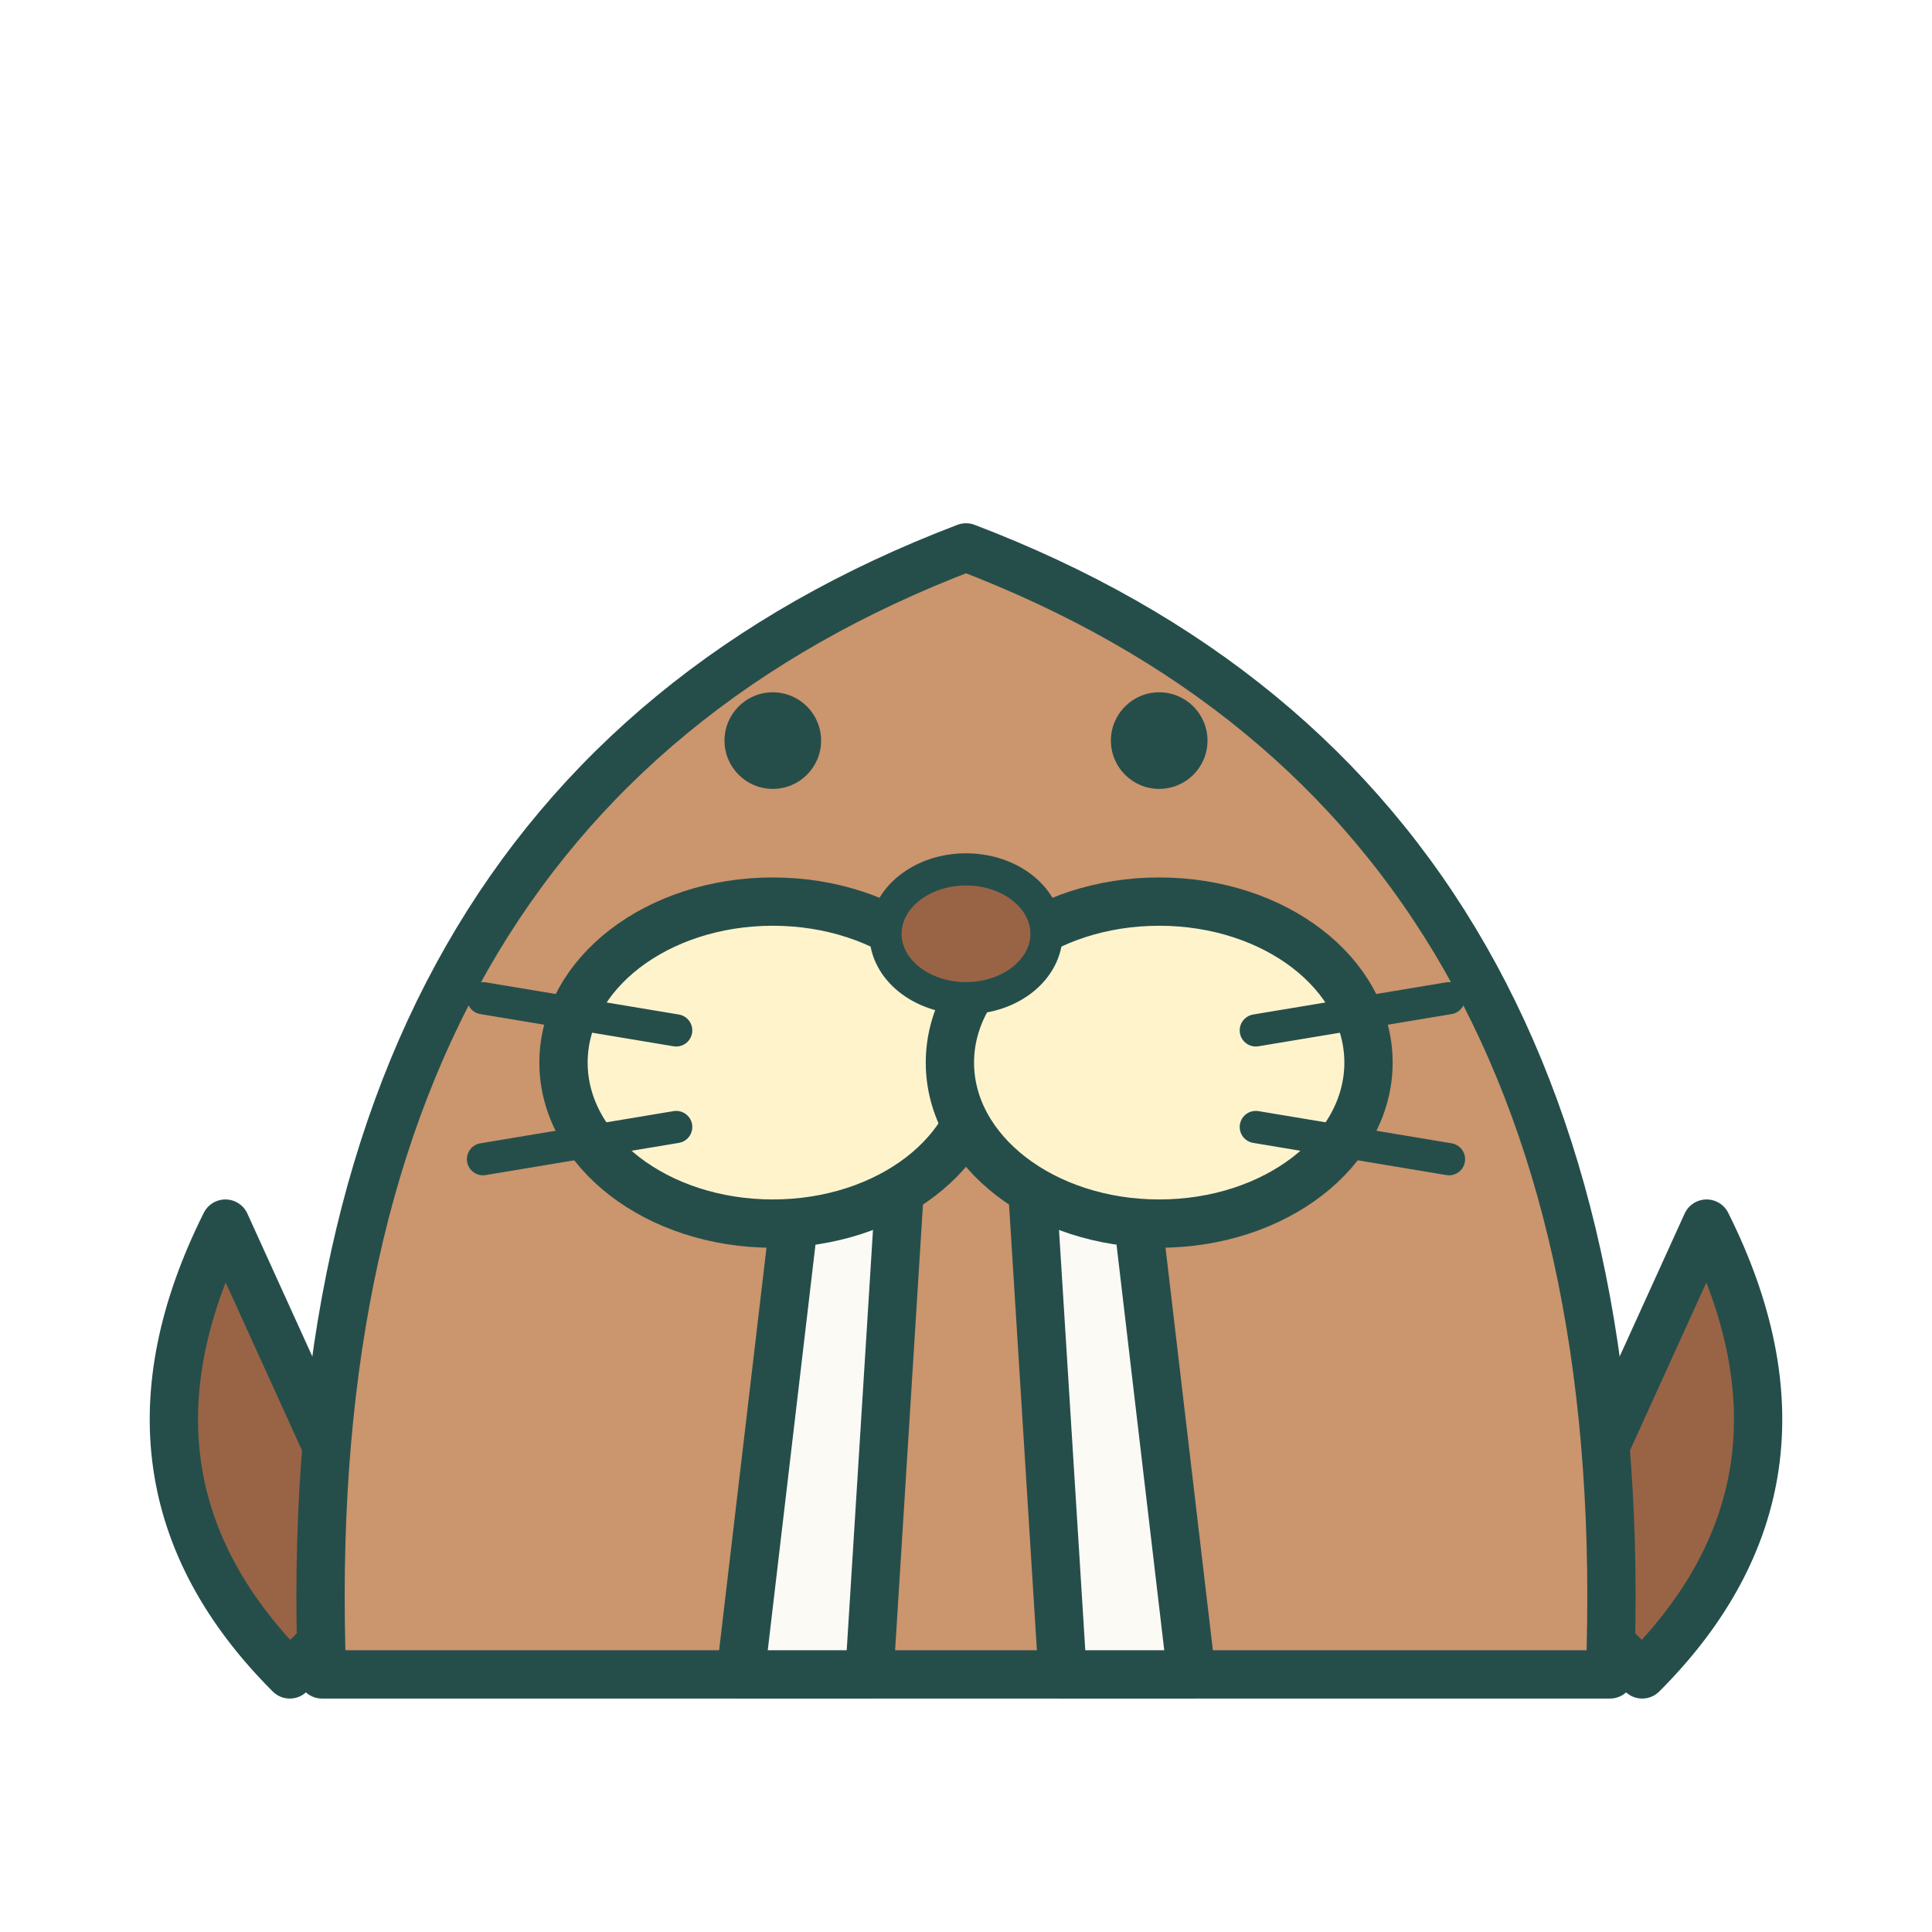
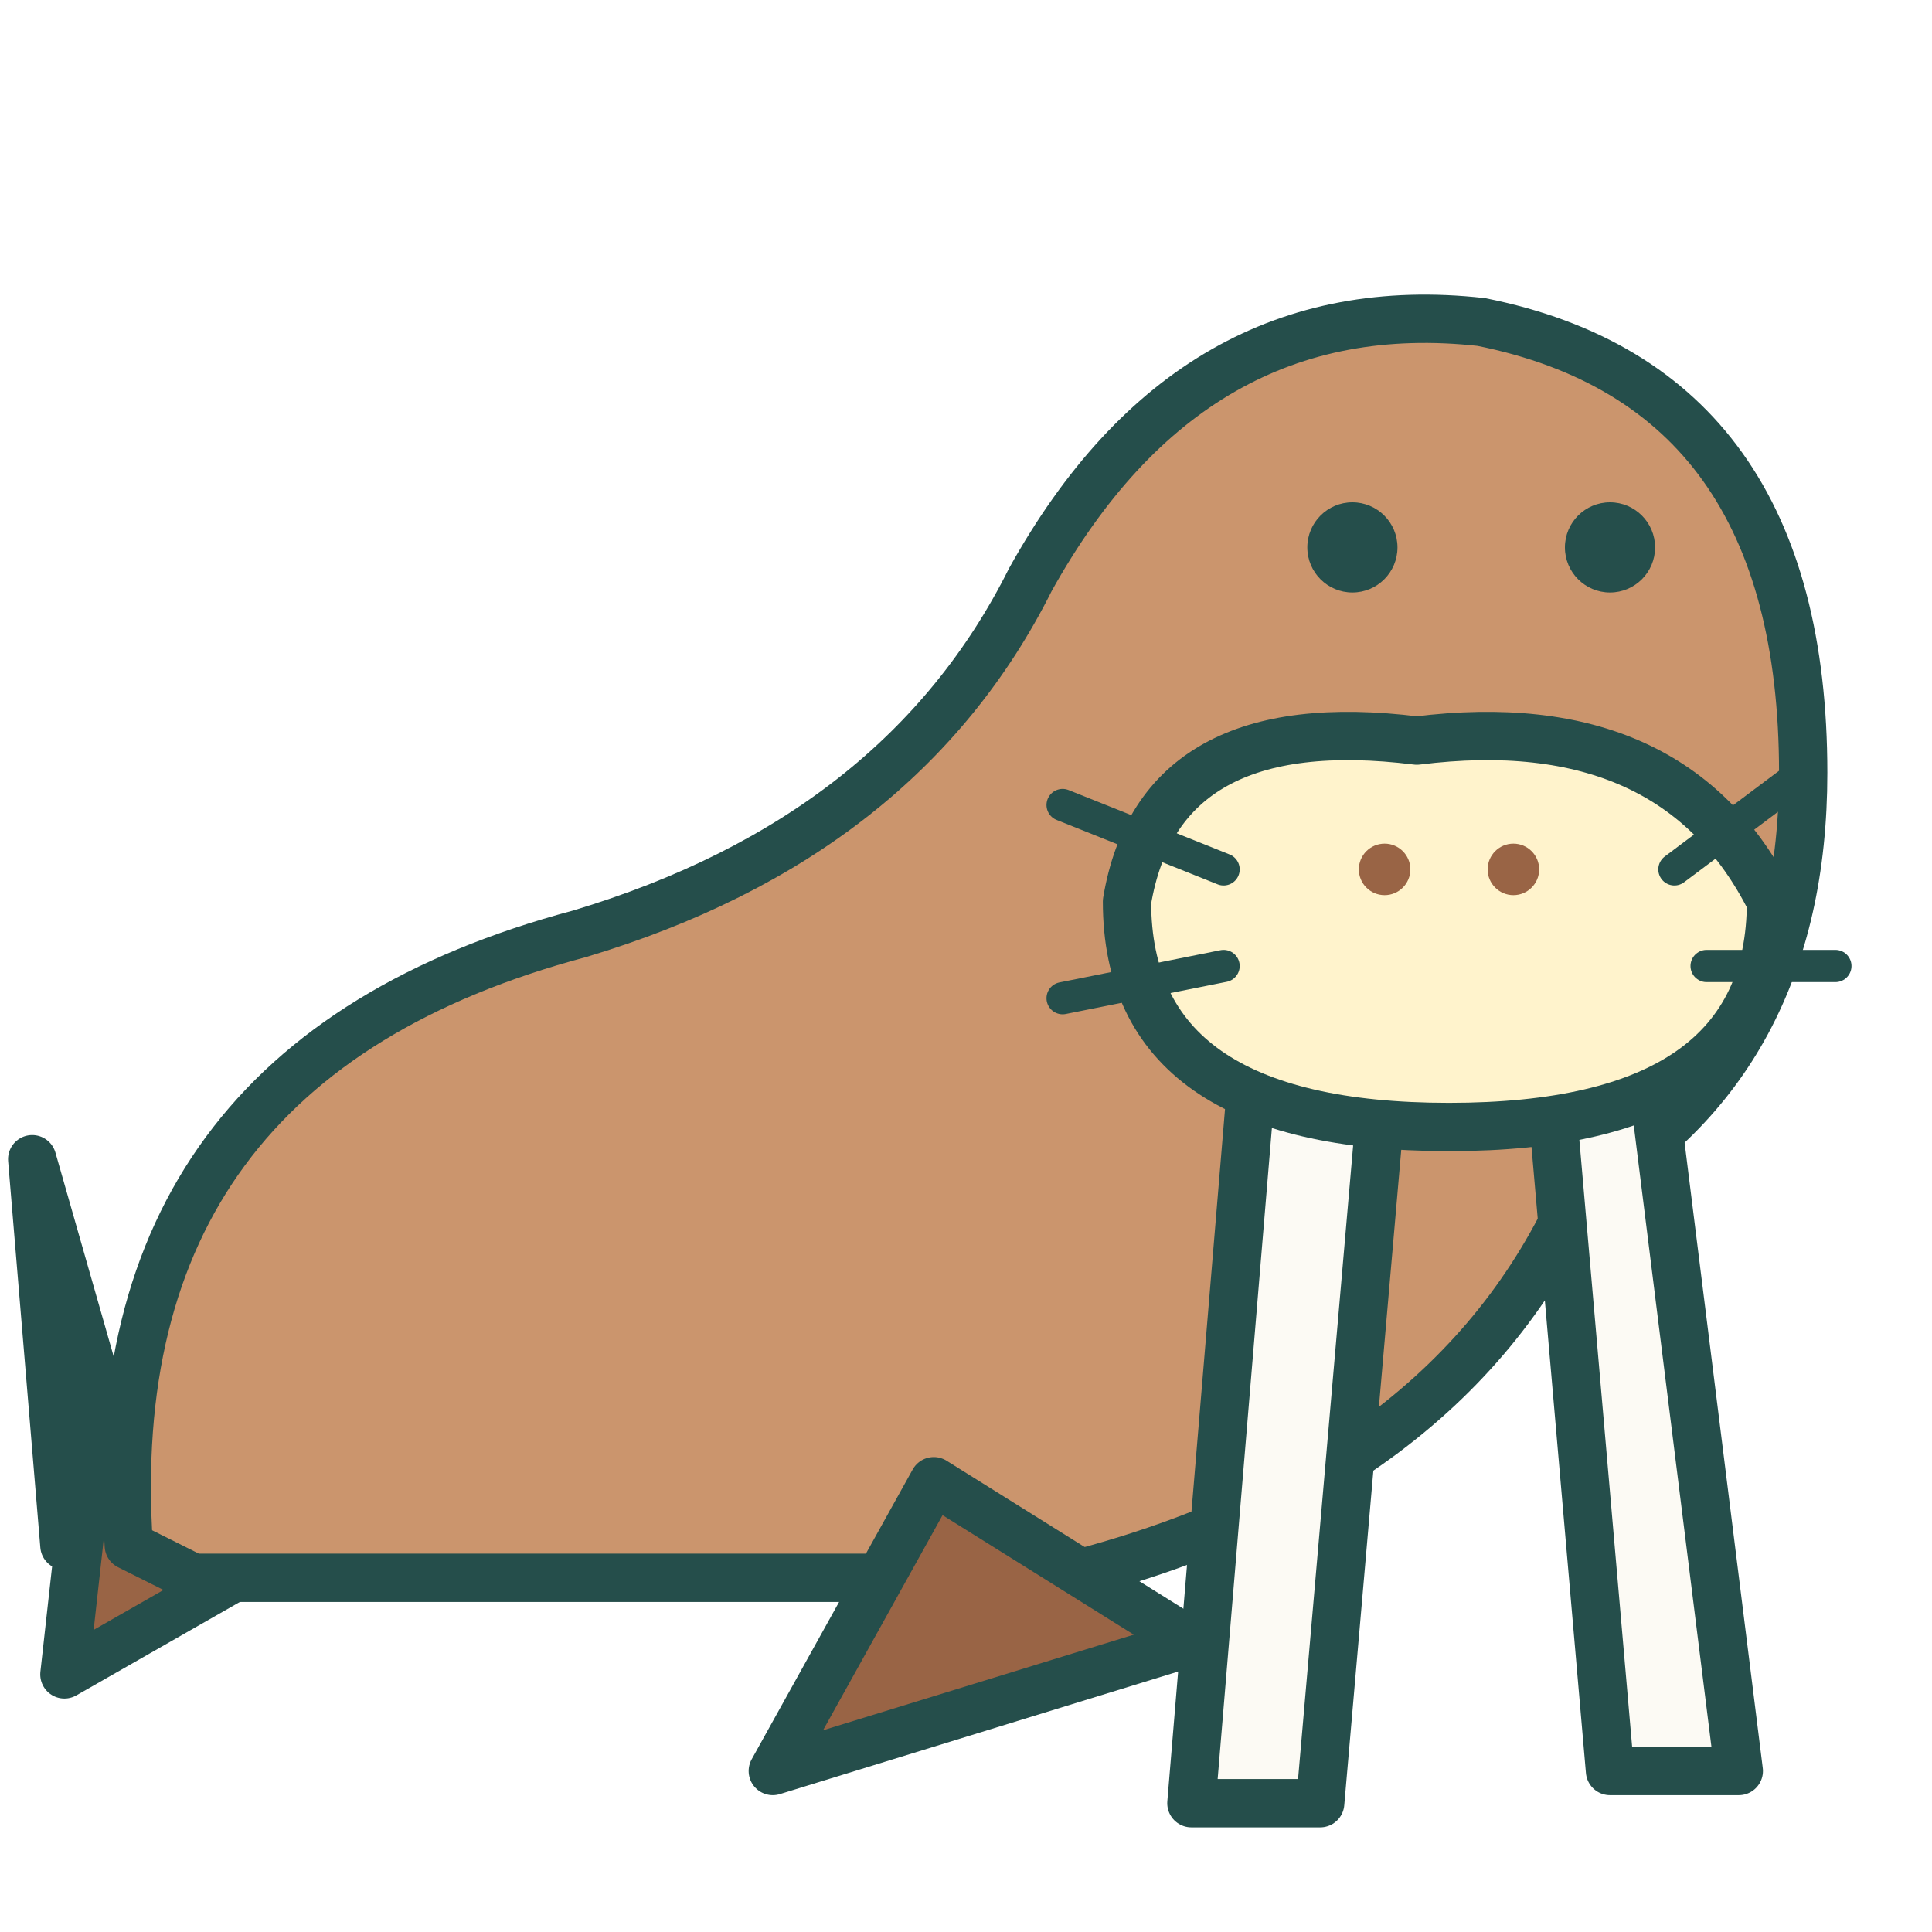
<svg xmlns="http://www.w3.org/2000/svg" viewBox="0 0 120 120">
  <g fill="none" stroke="#254E4B" stroke-width="3" stroke-linecap="round" stroke-linejoin="round">
-     <path d="M18 104Q6 92 14 76L24 98ZM102 104Q114 92 106 76L96 98Z" fill="#996445" />
-     <path d="M20 104Q18 50 60 34Q102 50 100 104Z" fill="#CB956D" />
-     <path d="M50 70L46 104L54 104L56 72ZM70 70L74 104L66 104L64 72Z" fill="#FCFAF4" />
-     <ellipse cx="48" cy="66" rx="13" ry="10" fill="#FFF3CC" />
-     <ellipse cx="72" cy="66" rx="13" ry="10" fill="#FFF3CC" />
-     <path d="M42 64l-12-2M42 70l-12 2M78 64l12-2M78 70l12 2" stroke-width="2" />
-     <ellipse cx="60" cy="58" rx="5" ry="4" fill="#996445" stroke-width="2" />
-     <circle cx="48" cy="46" r="3" fill="#254E4B" stroke="none" />
-     <circle cx="72" cy="46" r="3" fill="#254E4B" stroke="none" />
+     <path d="M6 86L2 72L4 96ZM6 86L4 104L18 96Z" fill="#996445" />
+     <path d="M8 96Q6 66 36 58Q56 52 64 36Q74 18 92 20Q112 24 112 48Q112 66 98 74Q90 92 66 98H12Z" fill="#CB956D" />
+     <path d="M58 92L48 110L74 102Z" fill="#996445" />
+     <path d="M78 64L74 112H82L86 66ZM96 64L100 110H108L102 62Z" fill="#FCFAF4" />
+     <path d="M70 56Q72 44 88 46Q104 44 110 56Q110 70 90 70Q70 70 70 56Z" fill="#FFF3CC" />
+     <path d="M76 54l-10-4M76 60l-10 2M104 54l8-6M106 60l8 0" stroke-width="2" />
+     <circle cx="86" cy="54" r="1.6" fill="#996445" stroke="none" />
+     <circle cx="94" cy="54" r="1.6" fill="#996445" stroke="none" />
+     <circle cx="84" cy="34" r="2.8" fill="#254E4B" stroke="none" />
+     <circle cx="100" cy="34" r="2.8" fill="#254E4B" stroke="none" />
  </g>
</svg>
